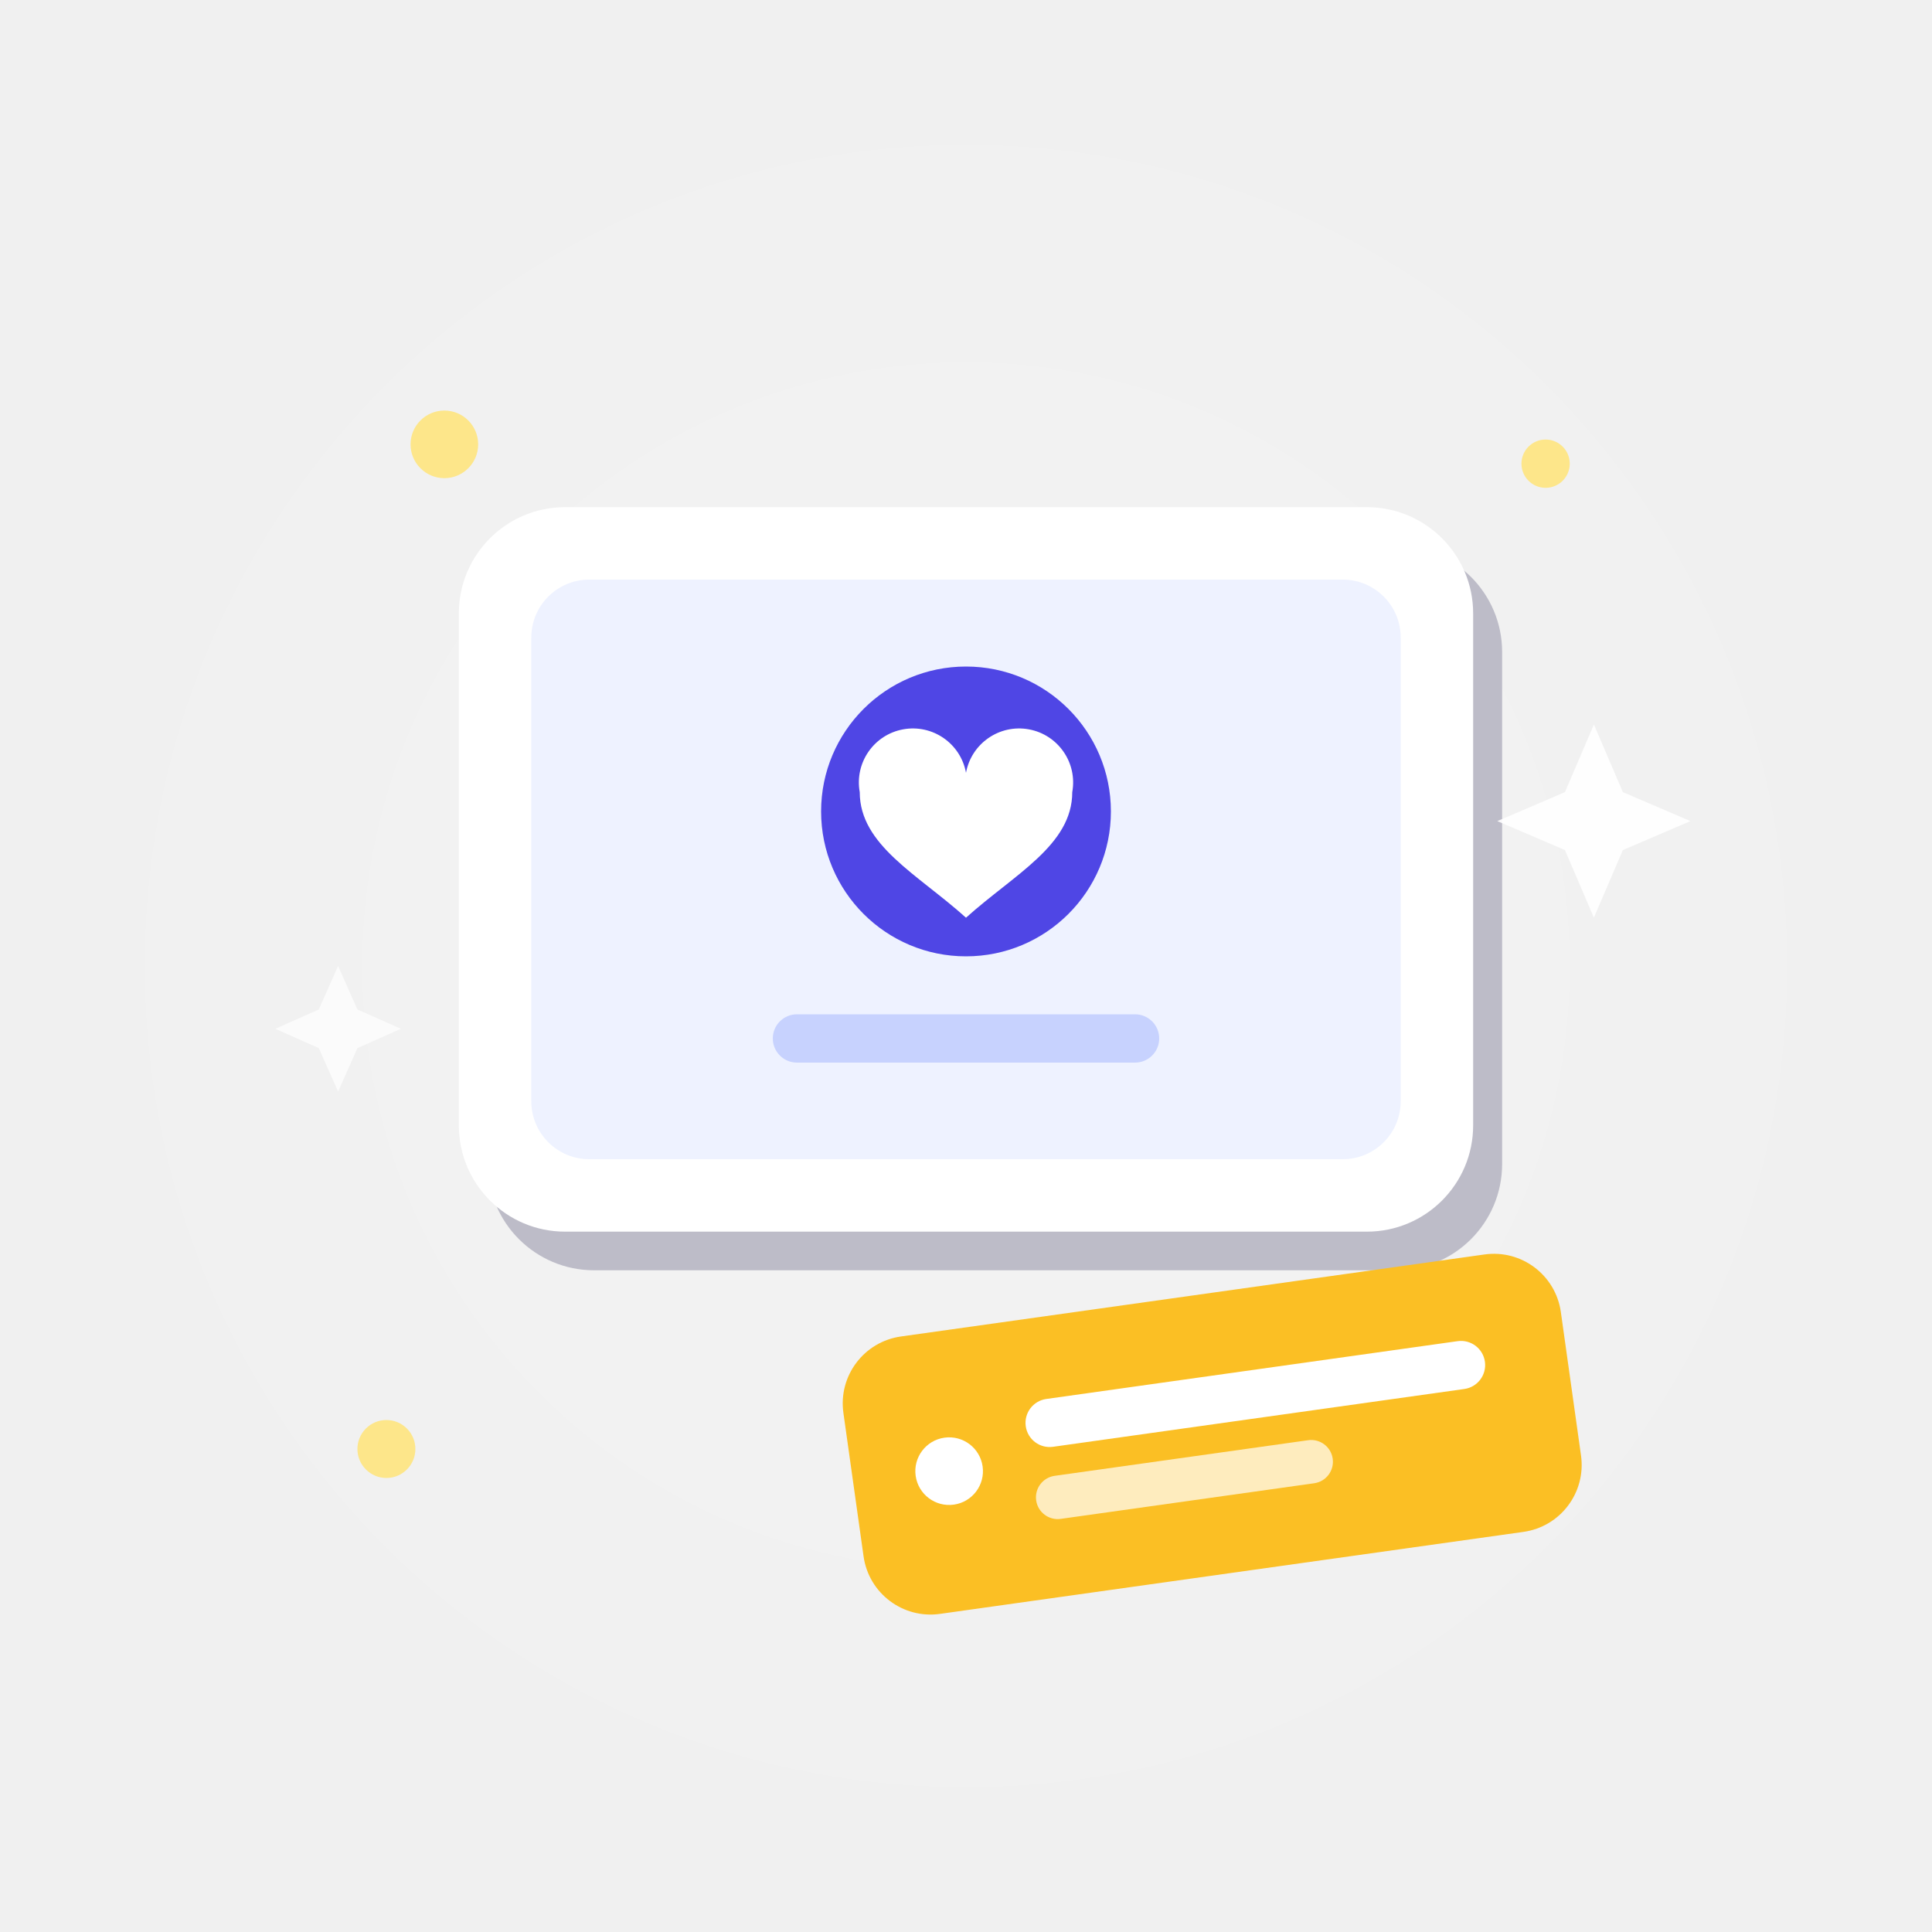
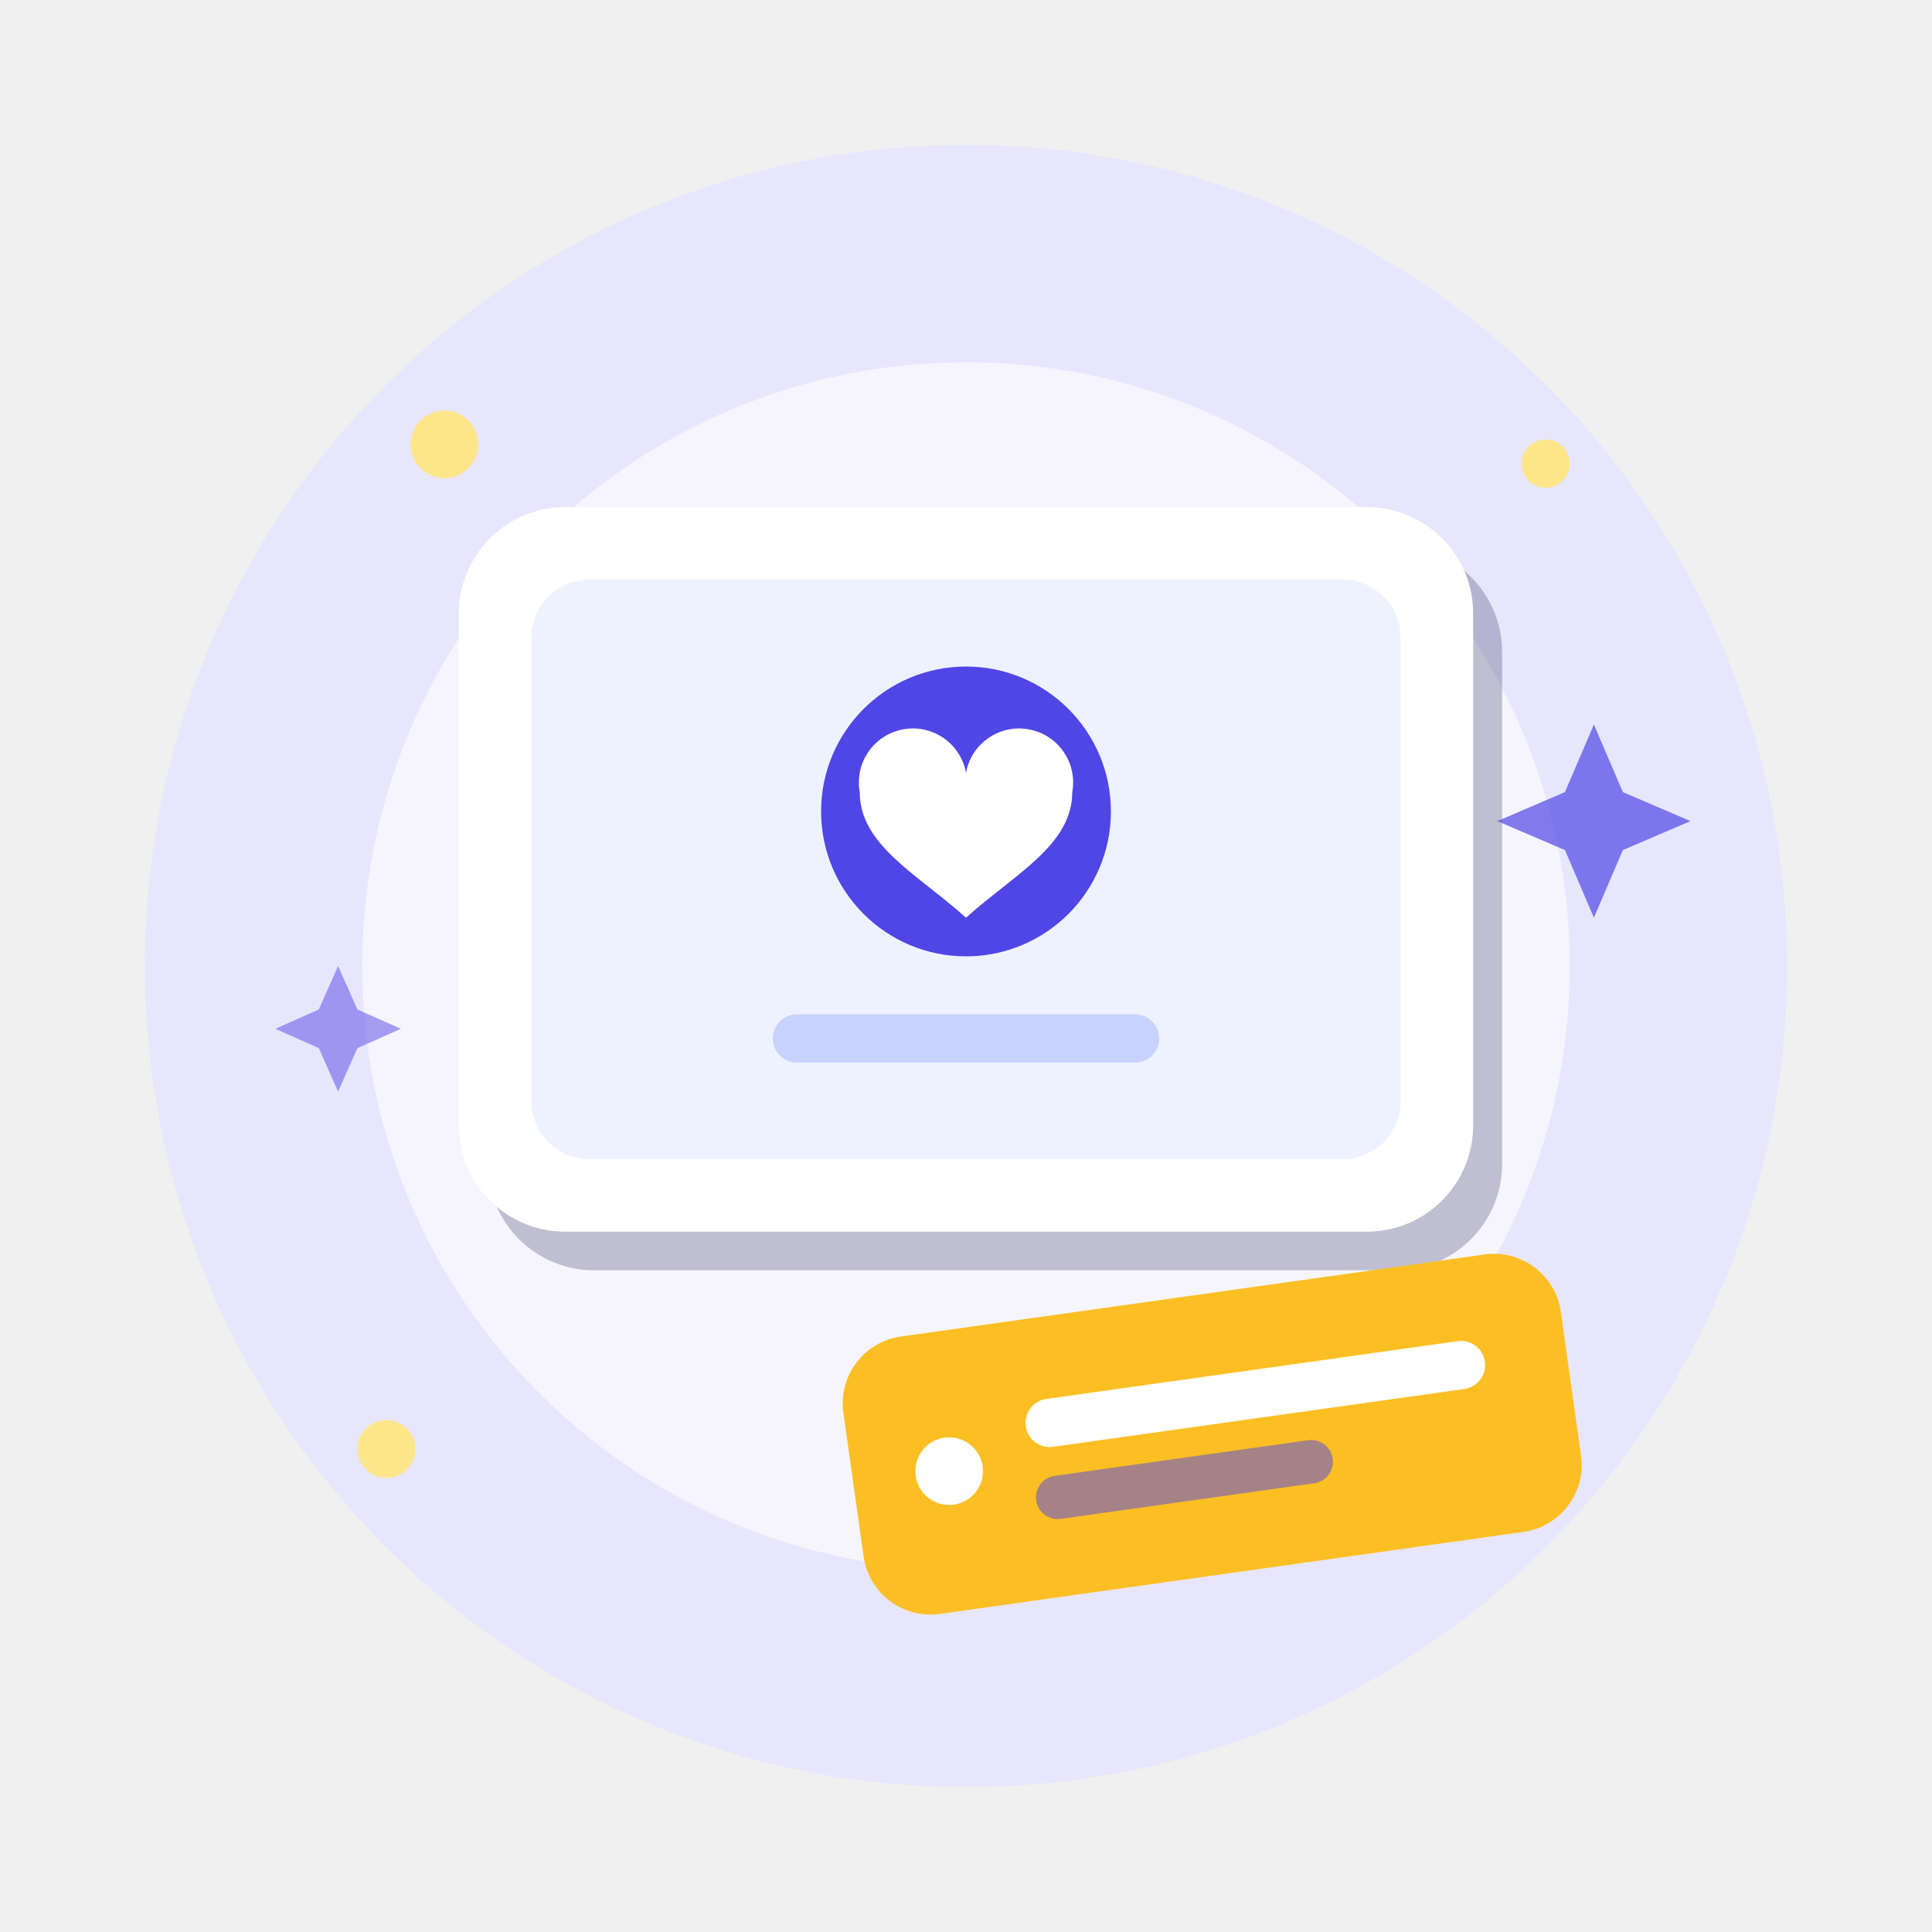
<svg xmlns="http://www.w3.org/2000/svg" viewBox="0 0 400 400">
-   <circle cx="200" cy="200" r="170" fill="#ffffff" opacity=".08" />
-   <circle cx="200" cy="200" r="125" fill="#ffffff" opacity=".08" />
+   <circle cx="200" cy="200" r="170" fill="#e8e6fd" />
+   <circle cx="200" cy="200" r="125" fill="#ffffff" opacity=".6" />
  <rect x="95" y="105" width="210" height="150" rx="22" fill="#1e1b4b" opacity=".25" transform="translate(6 8)" />
  <rect x="95" y="105" width="210" height="150" rx="22" fill="#ffffff" />
  <rect x="110" y="120" width="180" height="120" rx="12" fill="#eef2ff" />
  <circle cx="200" cy="168" r="30" fill="#4f46e5" />
  <path d="M200 190c-10-9-22-15-22-26a11 11 0 0 1 22-4 11 11 0 0 1 22 4c0 11-12 17-22 26z" fill="#ffffff" />
  <rect x="160" y="210" width="80" height="10" rx="5" fill="#c7d2fe" />
  <g transform="rotate(-8 250 290)">
    <rect x="175" y="268" width="150" height="58" rx="14" fill="#fbbf24" />
    <circle cx="195" cy="297" r="7" fill="#ffffff" />
    <rect x="212" y="285" width="96" height="10" rx="5" fill="#ffffff" />
-     <rect x="212" y="301" width="62" height="9" rx="4.5" fill="#ffffff" opacity=".7" />
+     <rect x="212" y="301" width="62" height="9" rx="4.5" fill="#4f46e5" opacity=".5" />
  </g>
  <g fill="#fde68a">
    <circle cx="92" cy="92" r="7" />
    <circle cx="320" cy="96" r="5" />
    <circle cx="300" cy="320" r="0" />
    <circle cx="80" cy="300" r="6" />
  </g>
-   <path d="M330 150l6 14 14 6-14 6-6 14-6-14-14-6 14-6z" fill="#ffffff" opacity=".9" />
-   <path d="M70 200l4 9 9 4-9 4-4 9-4-9-9-4 9-4z" fill="#ffffff" opacity=".7" />
+   <path d="M330 150l6 14 14 6-14 6-6 14-6-14-14-6 14-6z" fill="#4f46e5" opacity=".7" />
+   <path d="M70 200l4 9 9 4-9 4-4 9-4-9-9-4 9-4z" fill="#4f46e5" opacity=".5" />
</svg>
